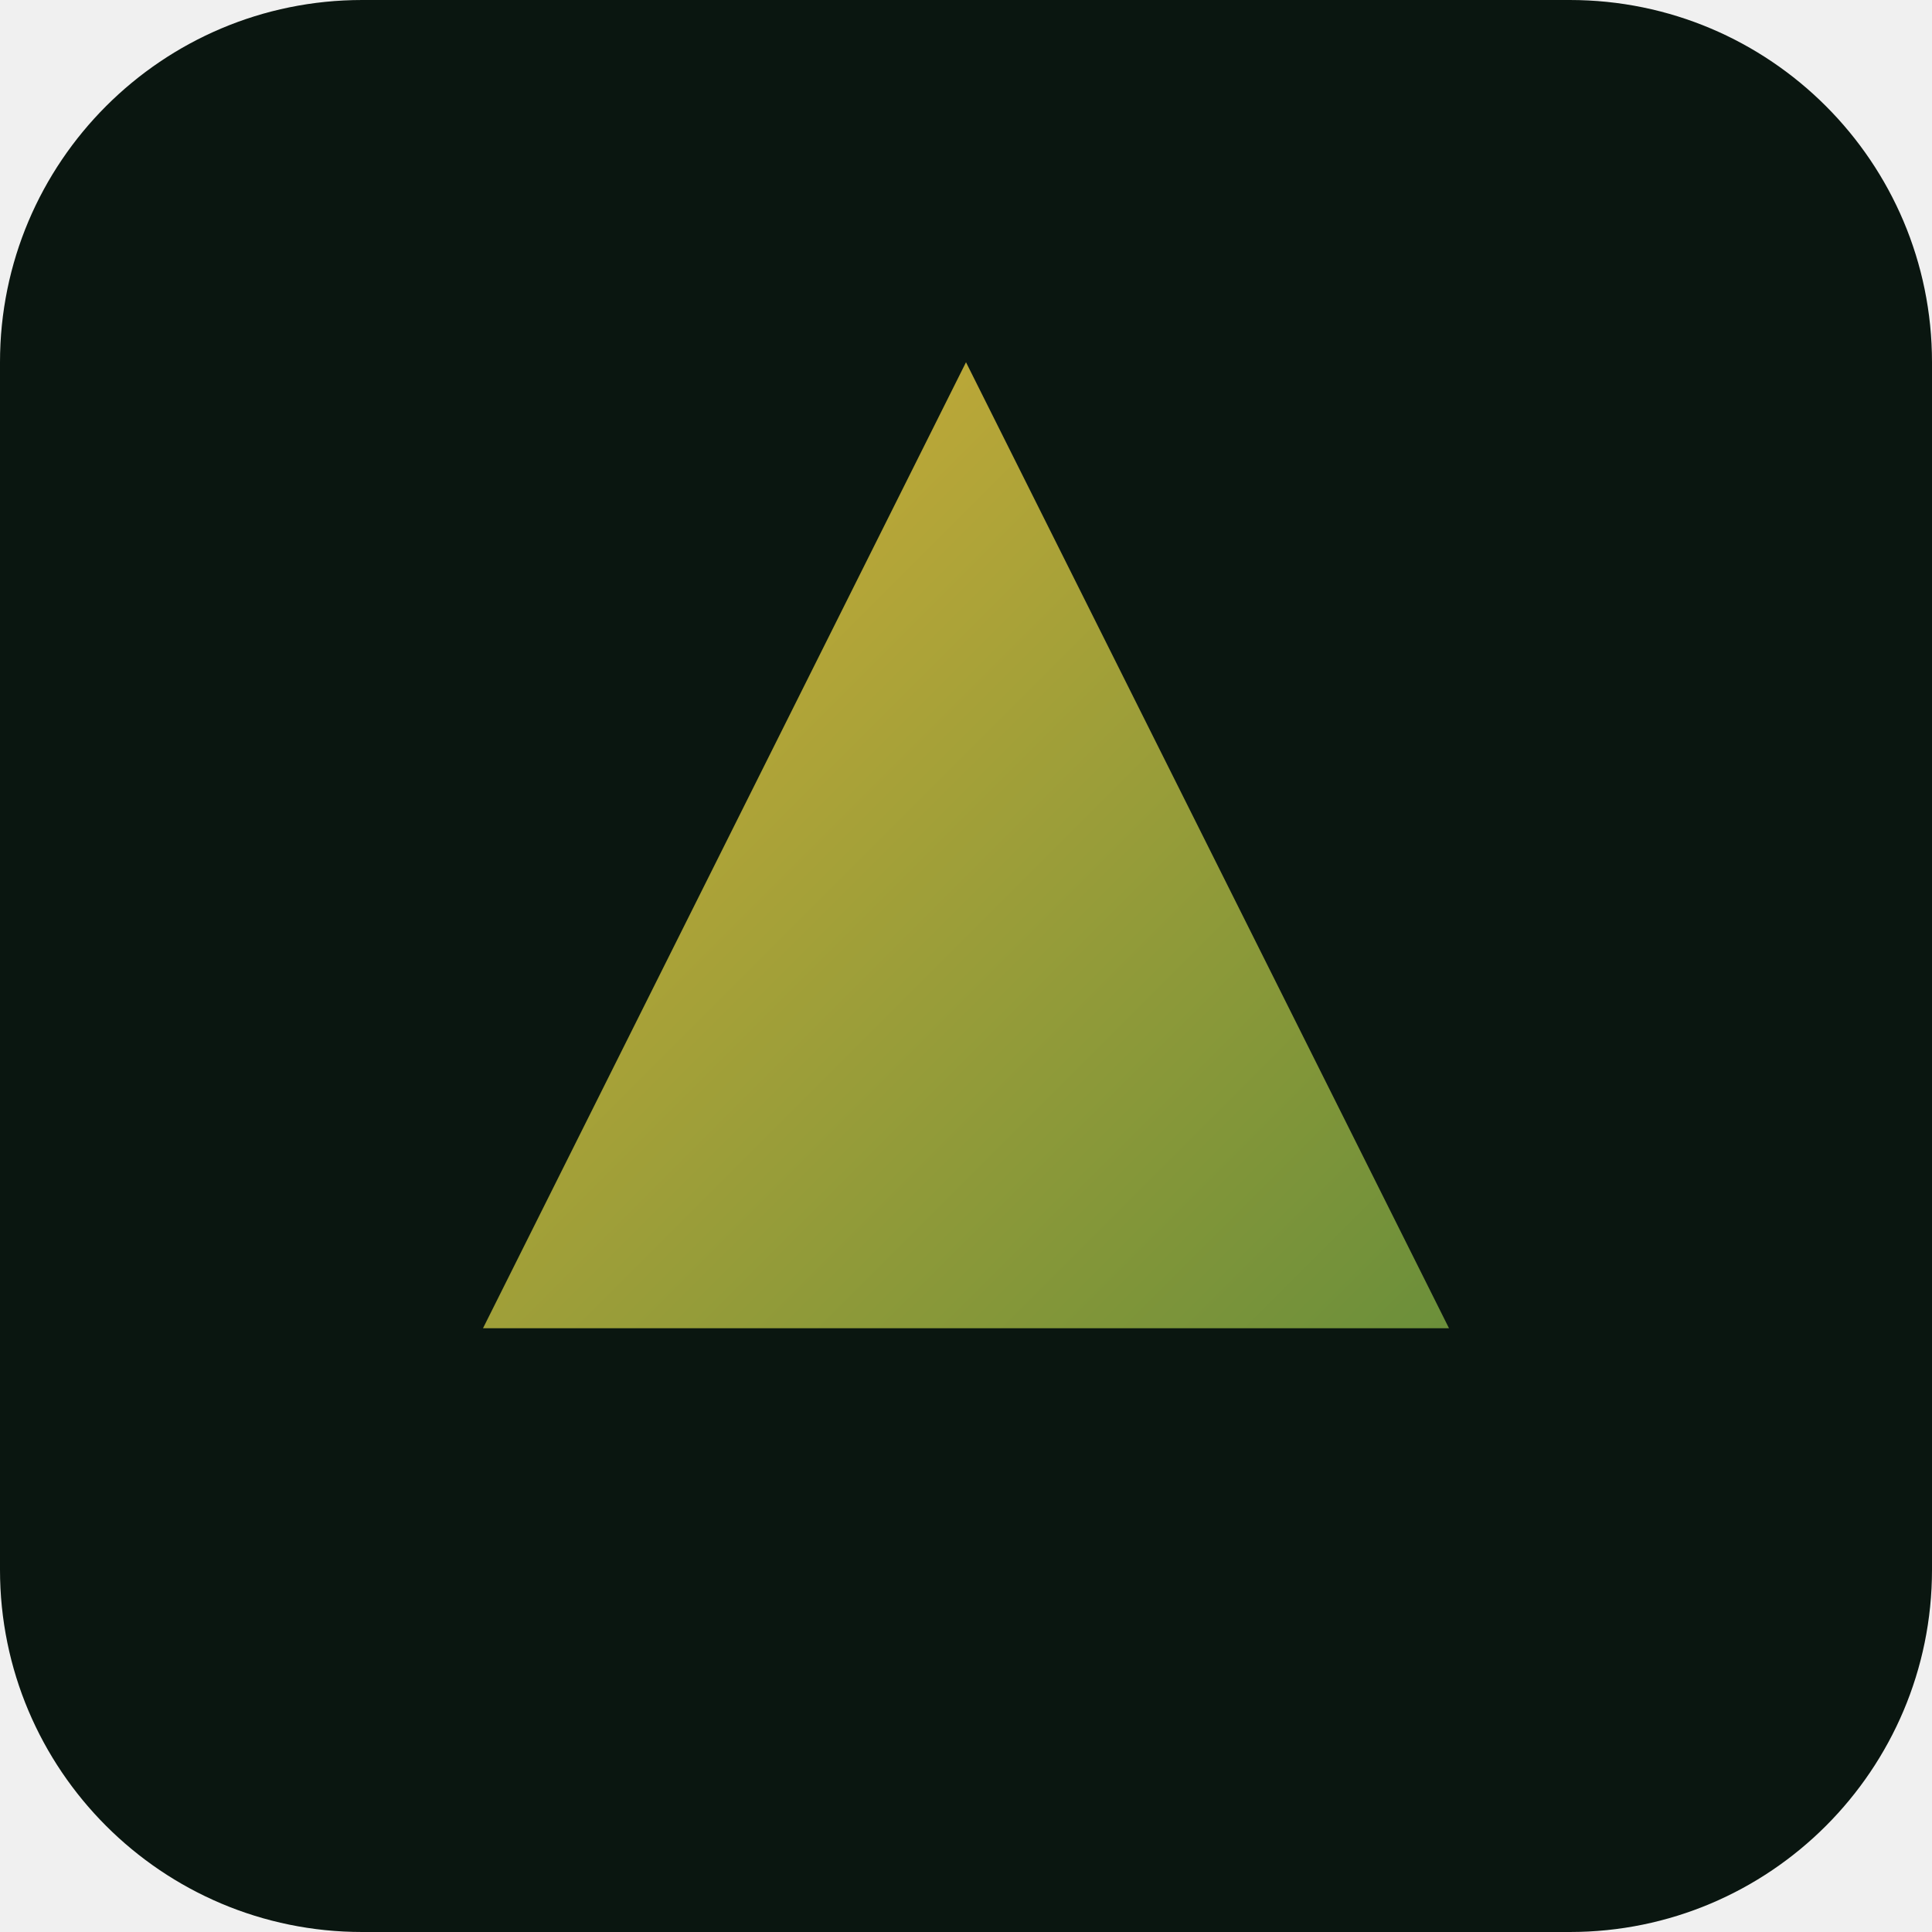
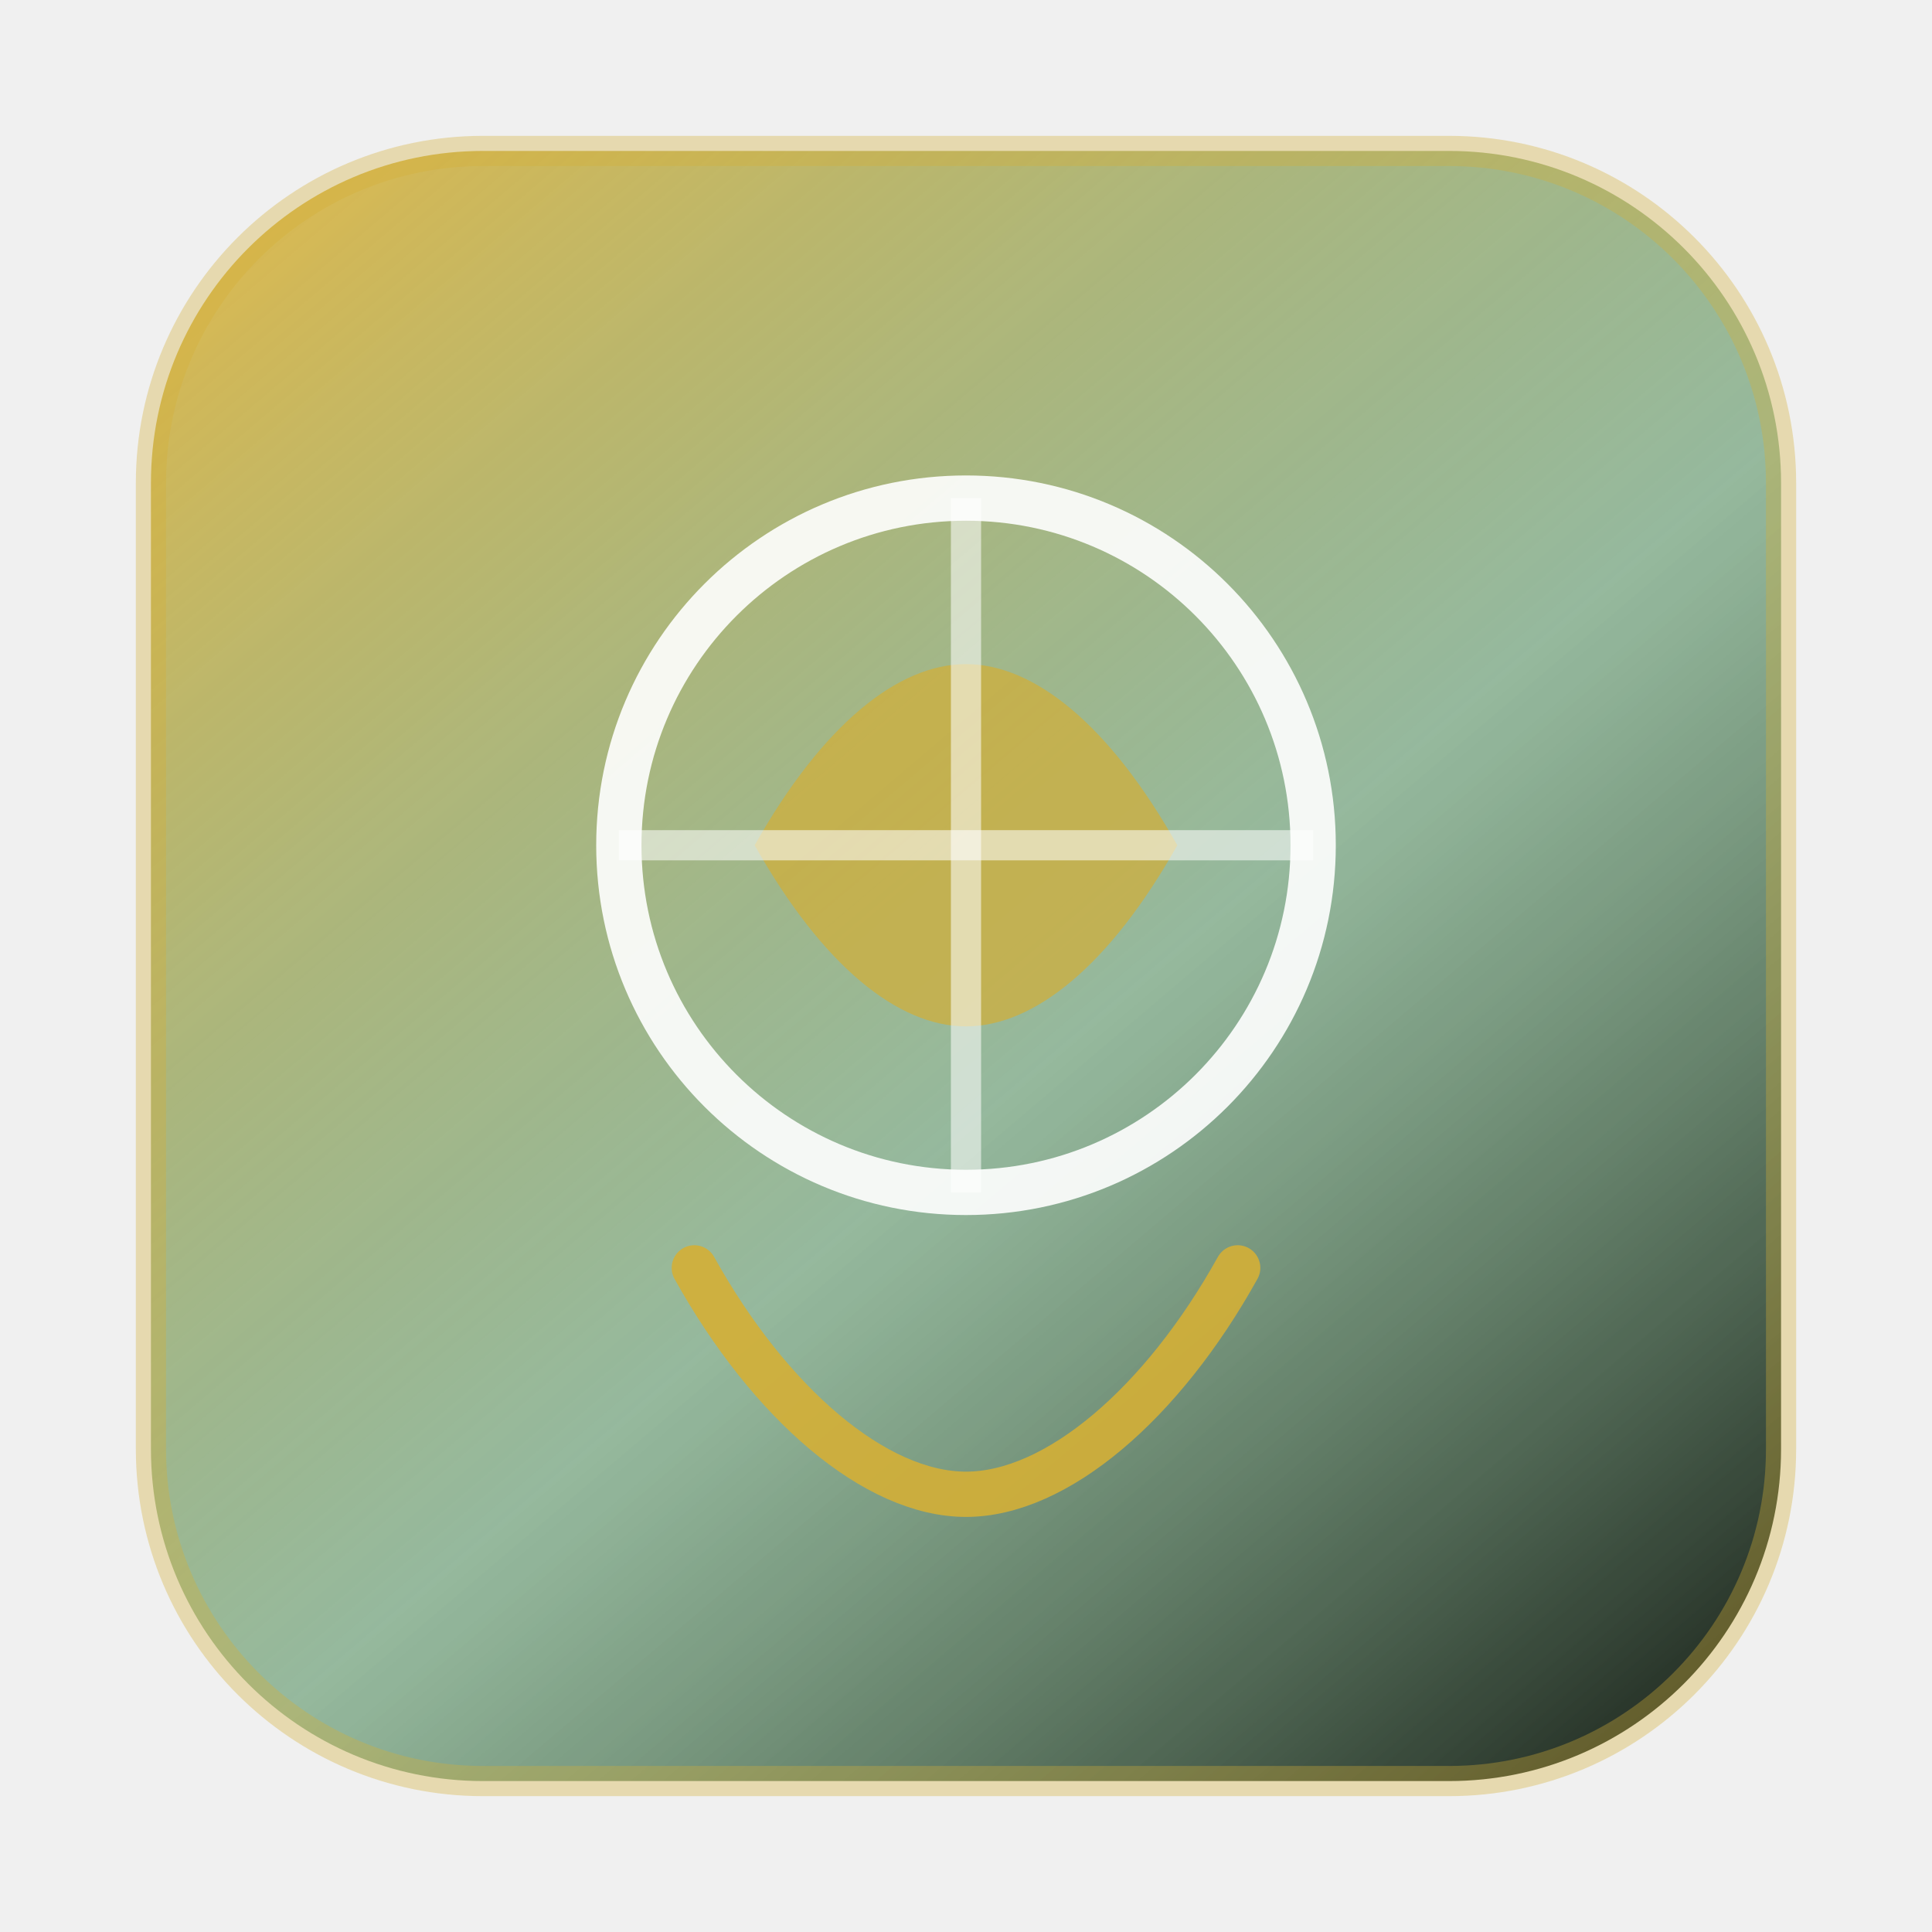
- <svg xmlns="http://www.w3.org/2000/svg" viewBox="0 0 32 32">
+ <svg xmlns="http://www.w3.org/2000/svg" width="256" height="256" viewBox="0 0 256 256" fill="none">
  <defs>
-     <linearGradient id="g" x1="0" y1="0" x2="1" y2="1">
-       <stop offset="0%" stop-color="#d4af37" />
-       <stop offset="100%" stop-color="#6b8f3a" />
+     <linearGradient id="g" x1="40" y1="24" x2="220" y2="236" gradientUnits="userSpaceOnUse">
+       <stop stop-color="#D4AF37" stop-opacity="0.85" />
+       <stop offset="0.55" stop-color="#4C8C5A" stop-opacity="0.55" />
+       <stop offset="1" stop-color="#081208" stop-opacity="0.9" />
    </linearGradient>
  </defs>
-   <rect width="32" height="32" rx="6" fill="#0a1610" />
-   <path fill="url(#g)" d="M8 22 L16 6 L24 22 Z" />
+   <rect x="20" y="20" width="216" height="216" rx="44" fill="url(#g)" stroke="#D4AF37" stroke-opacity="0.35" stroke-width="4" />
+   <circle cx="128" cy="112" r="46" stroke="#FFF" stroke-opacity="0.9" stroke-width="6" />
+   <path d="M100 112c9-16 19-24 28-24s19 8 28 24c-9 16-19 24-28 24s-19-8-28-24z" fill="#D4AF37" fill-opacity="0.7" />
+   <path d="M128 66v92" stroke="#FFF" stroke-opacity="0.55" stroke-width="4" />
+   <path d="M82 112h92" stroke="#FFF" stroke-opacity="0.55" stroke-width="4" />
+   <path d="M92 168c10 18 24 30 36 30s26-12 36-30" stroke="#D4AF37" stroke-opacity="0.9" stroke-width="6" stroke-linecap="round" />
</svg>
